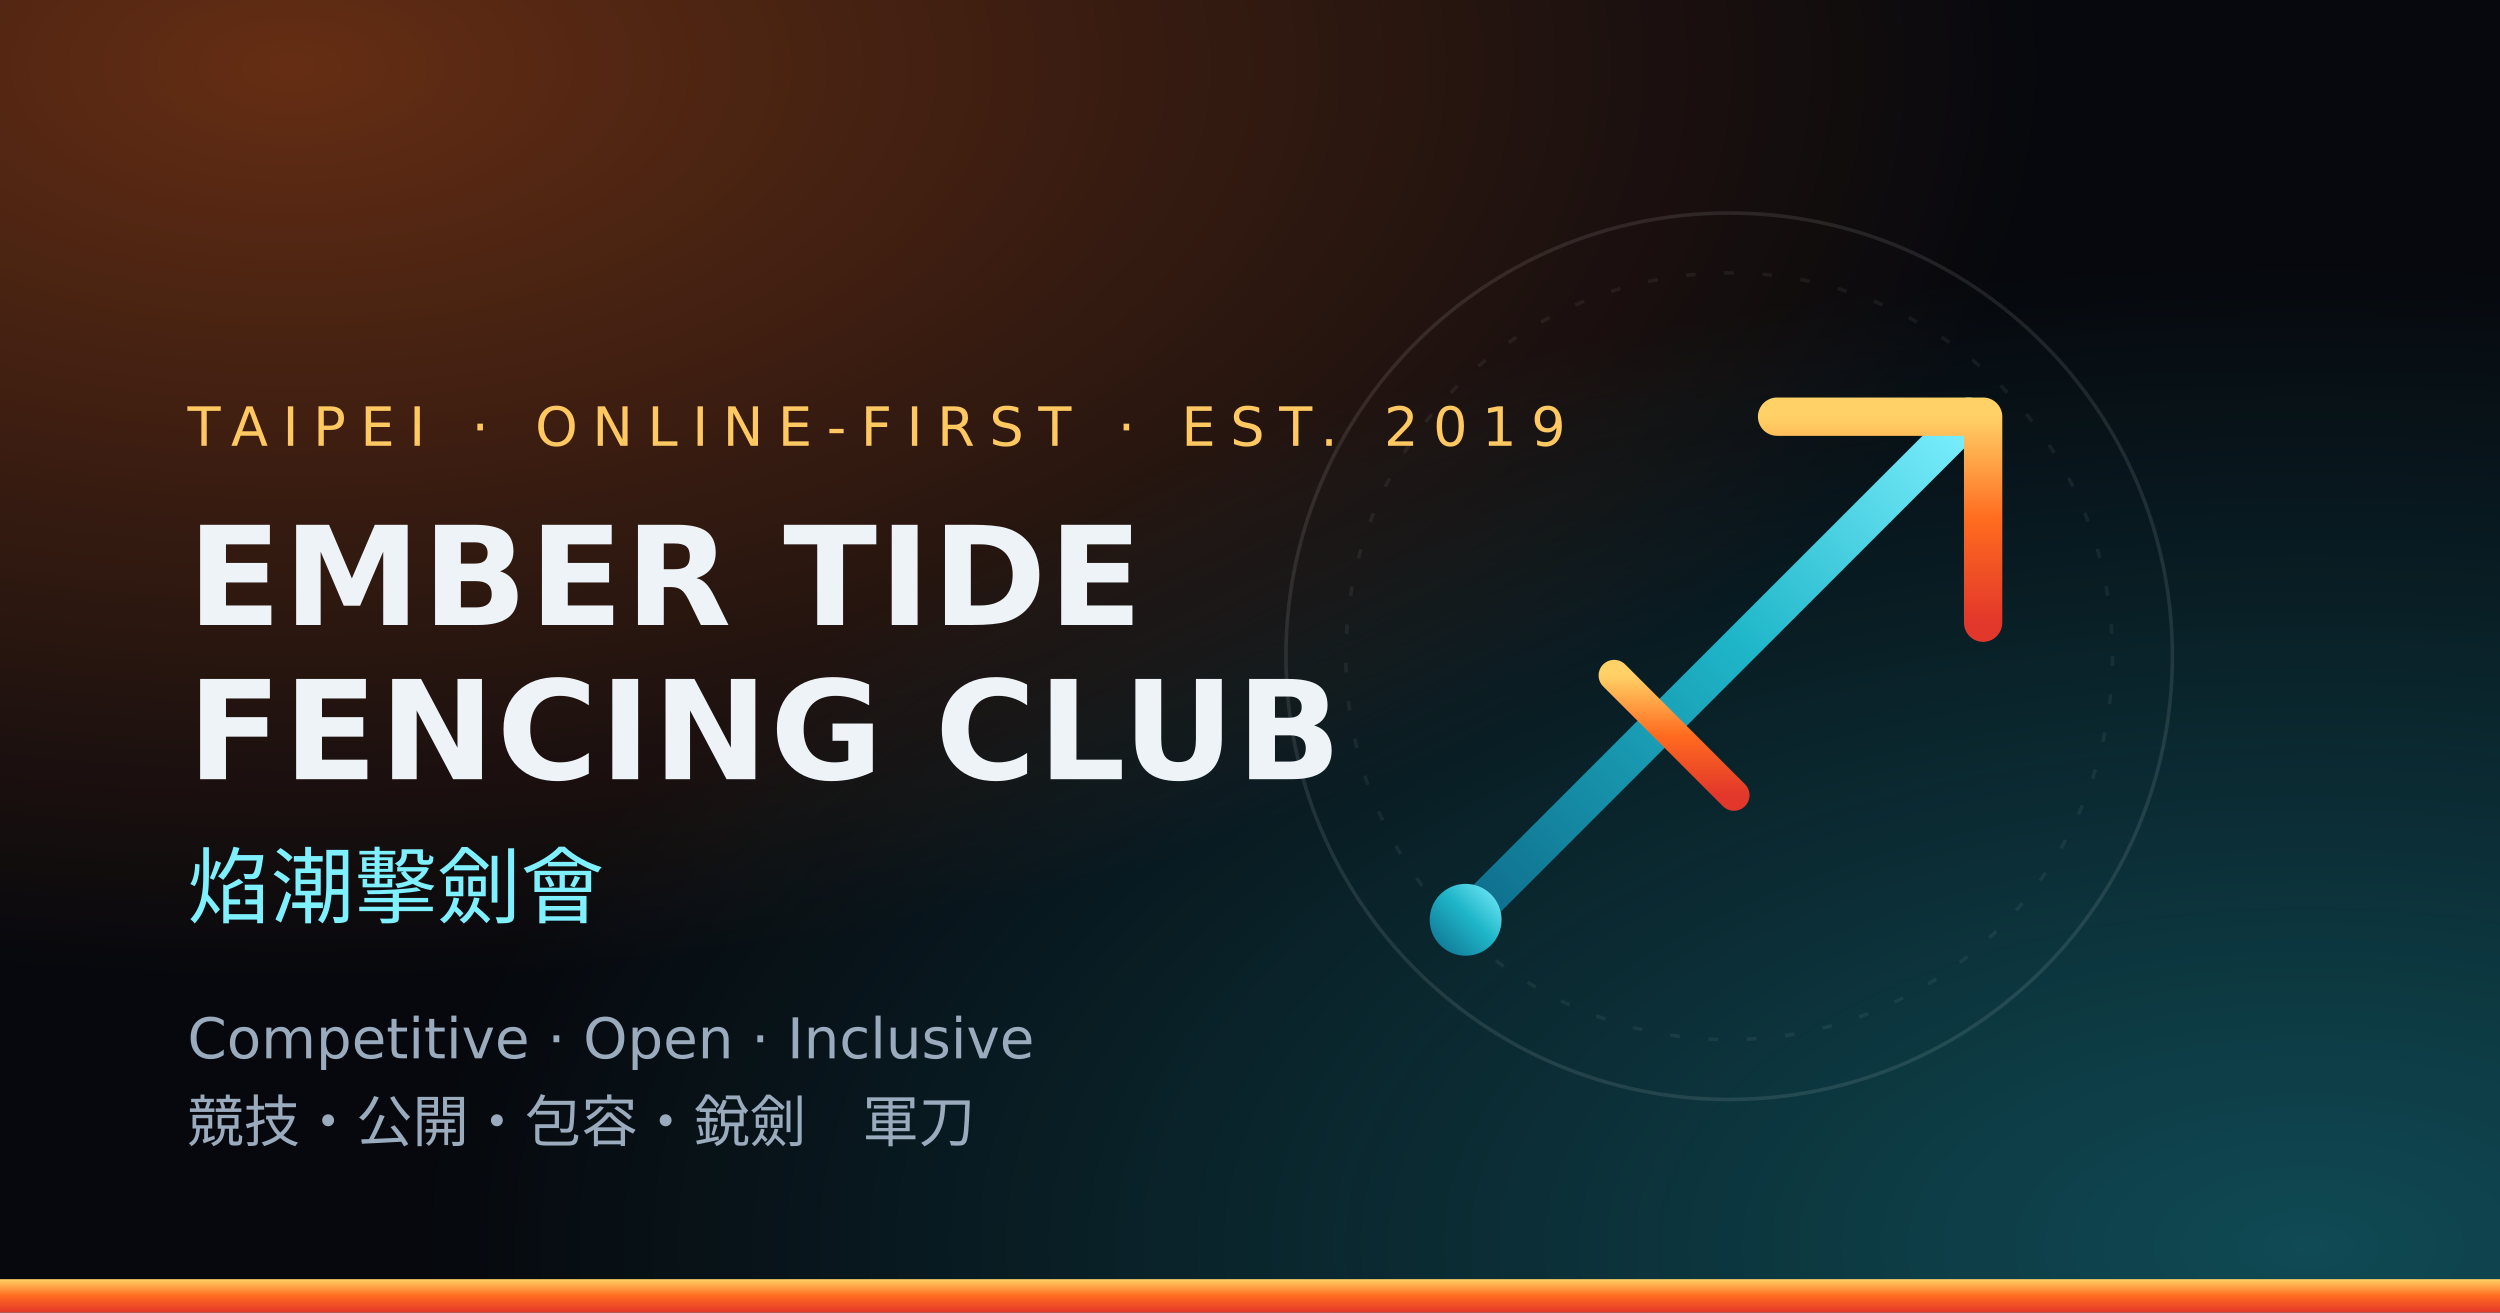
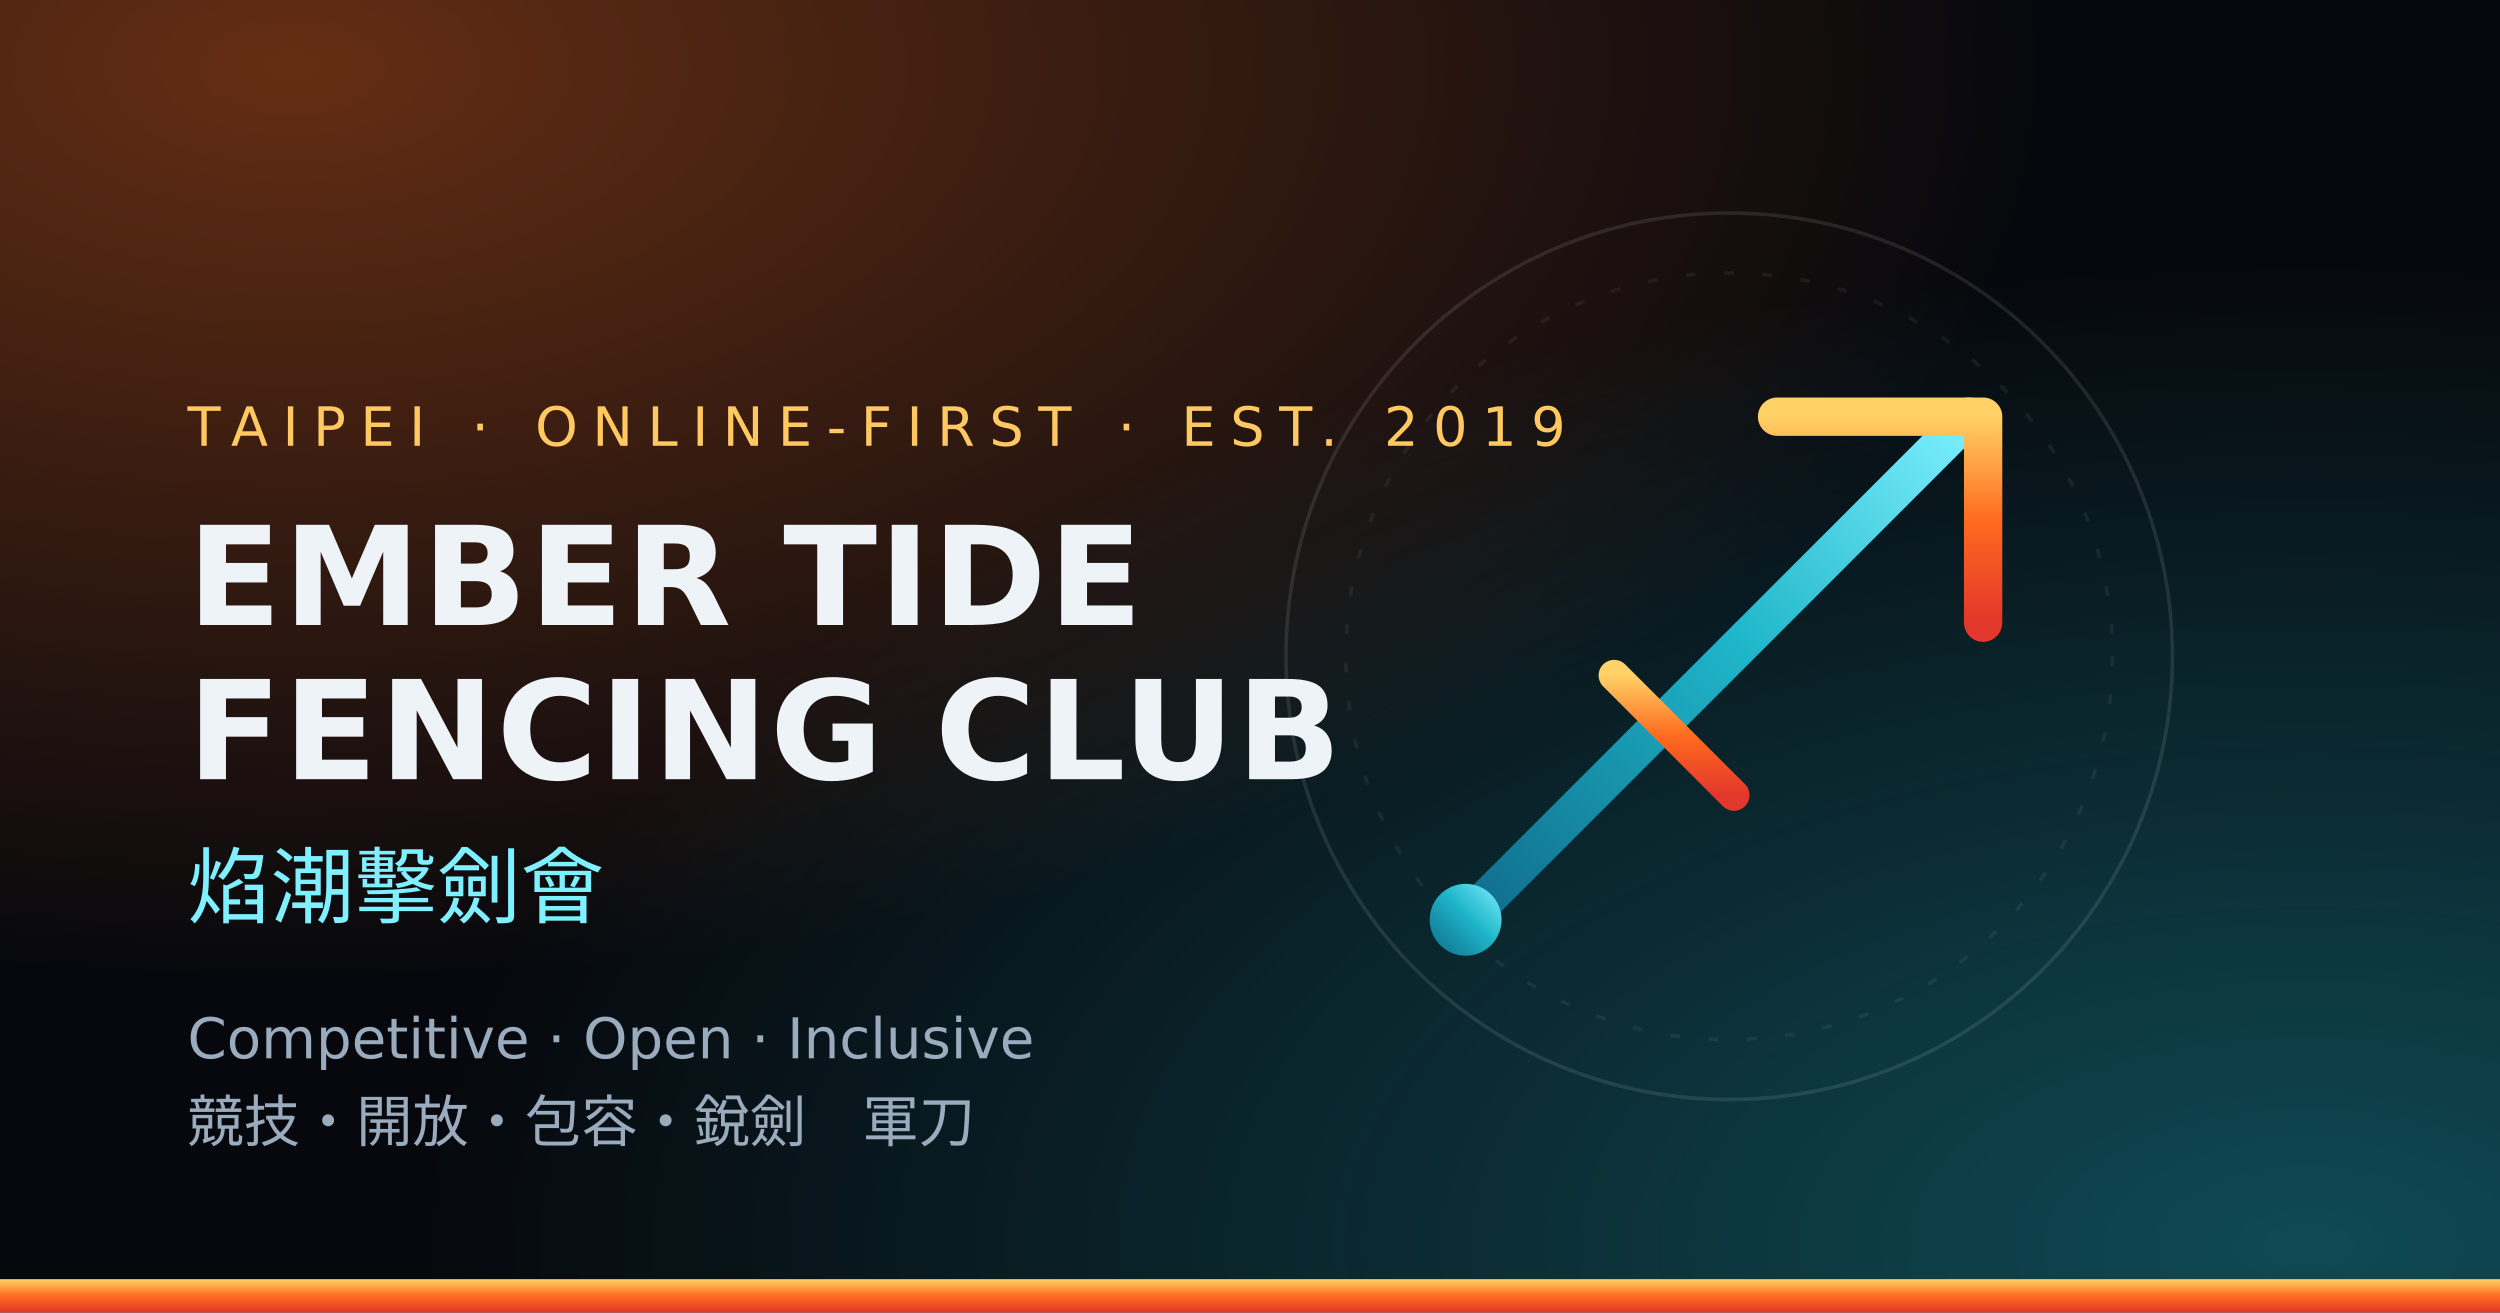
<svg xmlns="http://www.w3.org/2000/svg" width="1200" height="630" viewBox="0 0 1200 630">
  <defs>
    <linearGradient id="fire" x1="0" y1="0" x2="0" y2="1">
      <stop offset="0" stop-color="#ffd166" />
      <stop offset="0.5" stop-color="#ff6b1f" />
      <stop offset="1" stop-color="#e2372b" />
    </linearGradient>
    <linearGradient id="tide" x1="0" y1="1" x2="1" y2="0">
      <stop offset="0" stop-color="#0e6b8a" />
      <stop offset="0.55" stop-color="#1fb6c9" />
      <stop offset="1" stop-color="#7ef0ff" />
    </linearGradient>
    <radialGradient id="g1" cx="0.12" cy="0.05" r="0.7">
      <stop offset="0" stop-color="#ff6b1f" stop-opacity="0.38" />
      <stop offset="1" stop-color="#ff6b1f" stop-opacity="0" />
    </radialGradient>
    <radialGradient id="g2" cx="0.92" cy="0.95" r="0.75">
      <stop offset="0" stop-color="#1fb6c9" stop-opacity="0.38" />
      <stop offset="1" stop-color="#1fb6c9" stop-opacity="0" />
    </radialGradient>
  </defs>
  <rect width="1200" height="630" fill="#06080d" />
  <rect width="1200" height="630" fill="url(#g1)" />
  <rect width="1200" height="630" fill="url(#g2)" />
  <g transform="translate(830 315) scale(1.15)">
    <circle r="185" fill="none" stroke="#ffffff" stroke-opacity="0.10" stroke-width="1.5" />
    <circle r="160" fill="none" stroke="#ffffff" stroke-opacity="0.06" stroke-width="1.5" stroke-dasharray="4 12" />
    <g stroke-linecap="round" stroke-linejoin="round" fill="none">
      <path d="M-110 110 L100 -100" stroke="url(#tide)" stroke-width="16" />
      <path d="M20 -100 H106 V-14" stroke="url(#fire)" stroke-width="16" />
      <path d="M-48 8 L2 58" stroke="url(#fire)" stroke-width="13" />
    </g>
    <circle cx="-110" cy="110" r="15" fill="url(#tide)" />
  </g>
  <g font-family="DejaVu Sans, sans-serif">
    <text x="90" y="214" fill="#ffc861" font-size="26" letter-spacing="7">TAIPEI  ·  ONLINE-FIRST  ·  EST. 2019</text>
    <text x="90" y="300" fill="#eef3f8" font-size="66" font-weight="bold" letter-spacing="1">EMBER TIDE</text>
    <text x="90" y="374" fill="#eef3f8" font-size="66" font-weight="bold" letter-spacing="1">FENCING CLUB</text>
    <text x="90" y="440" fill="#7ef0ff" font-size="40" font-family="Droid Sans Fallback, sans-serif">焰潮擊劍會</text>
    <text x="90" y="508" fill="#9aabbd" font-size="27">Competitive · Open · Inclusive</text>
-     <text x="90" y="548" fill="#9aabbd" font-size="27" font-family="Droid Sans Fallback, sans-serif">競技・公開・包容・銳劍　軍刀</text>
+     <text x="90" y="548" fill="#9aabbd" font-size="27" font-family="Droid Sans Fallback, sans-serif">競技・開放・包容・銳劍　軍刀</text>
  </g>
  <rect x="0" y="614" width="1200" height="16" fill="url(#fire)" />
</svg>
